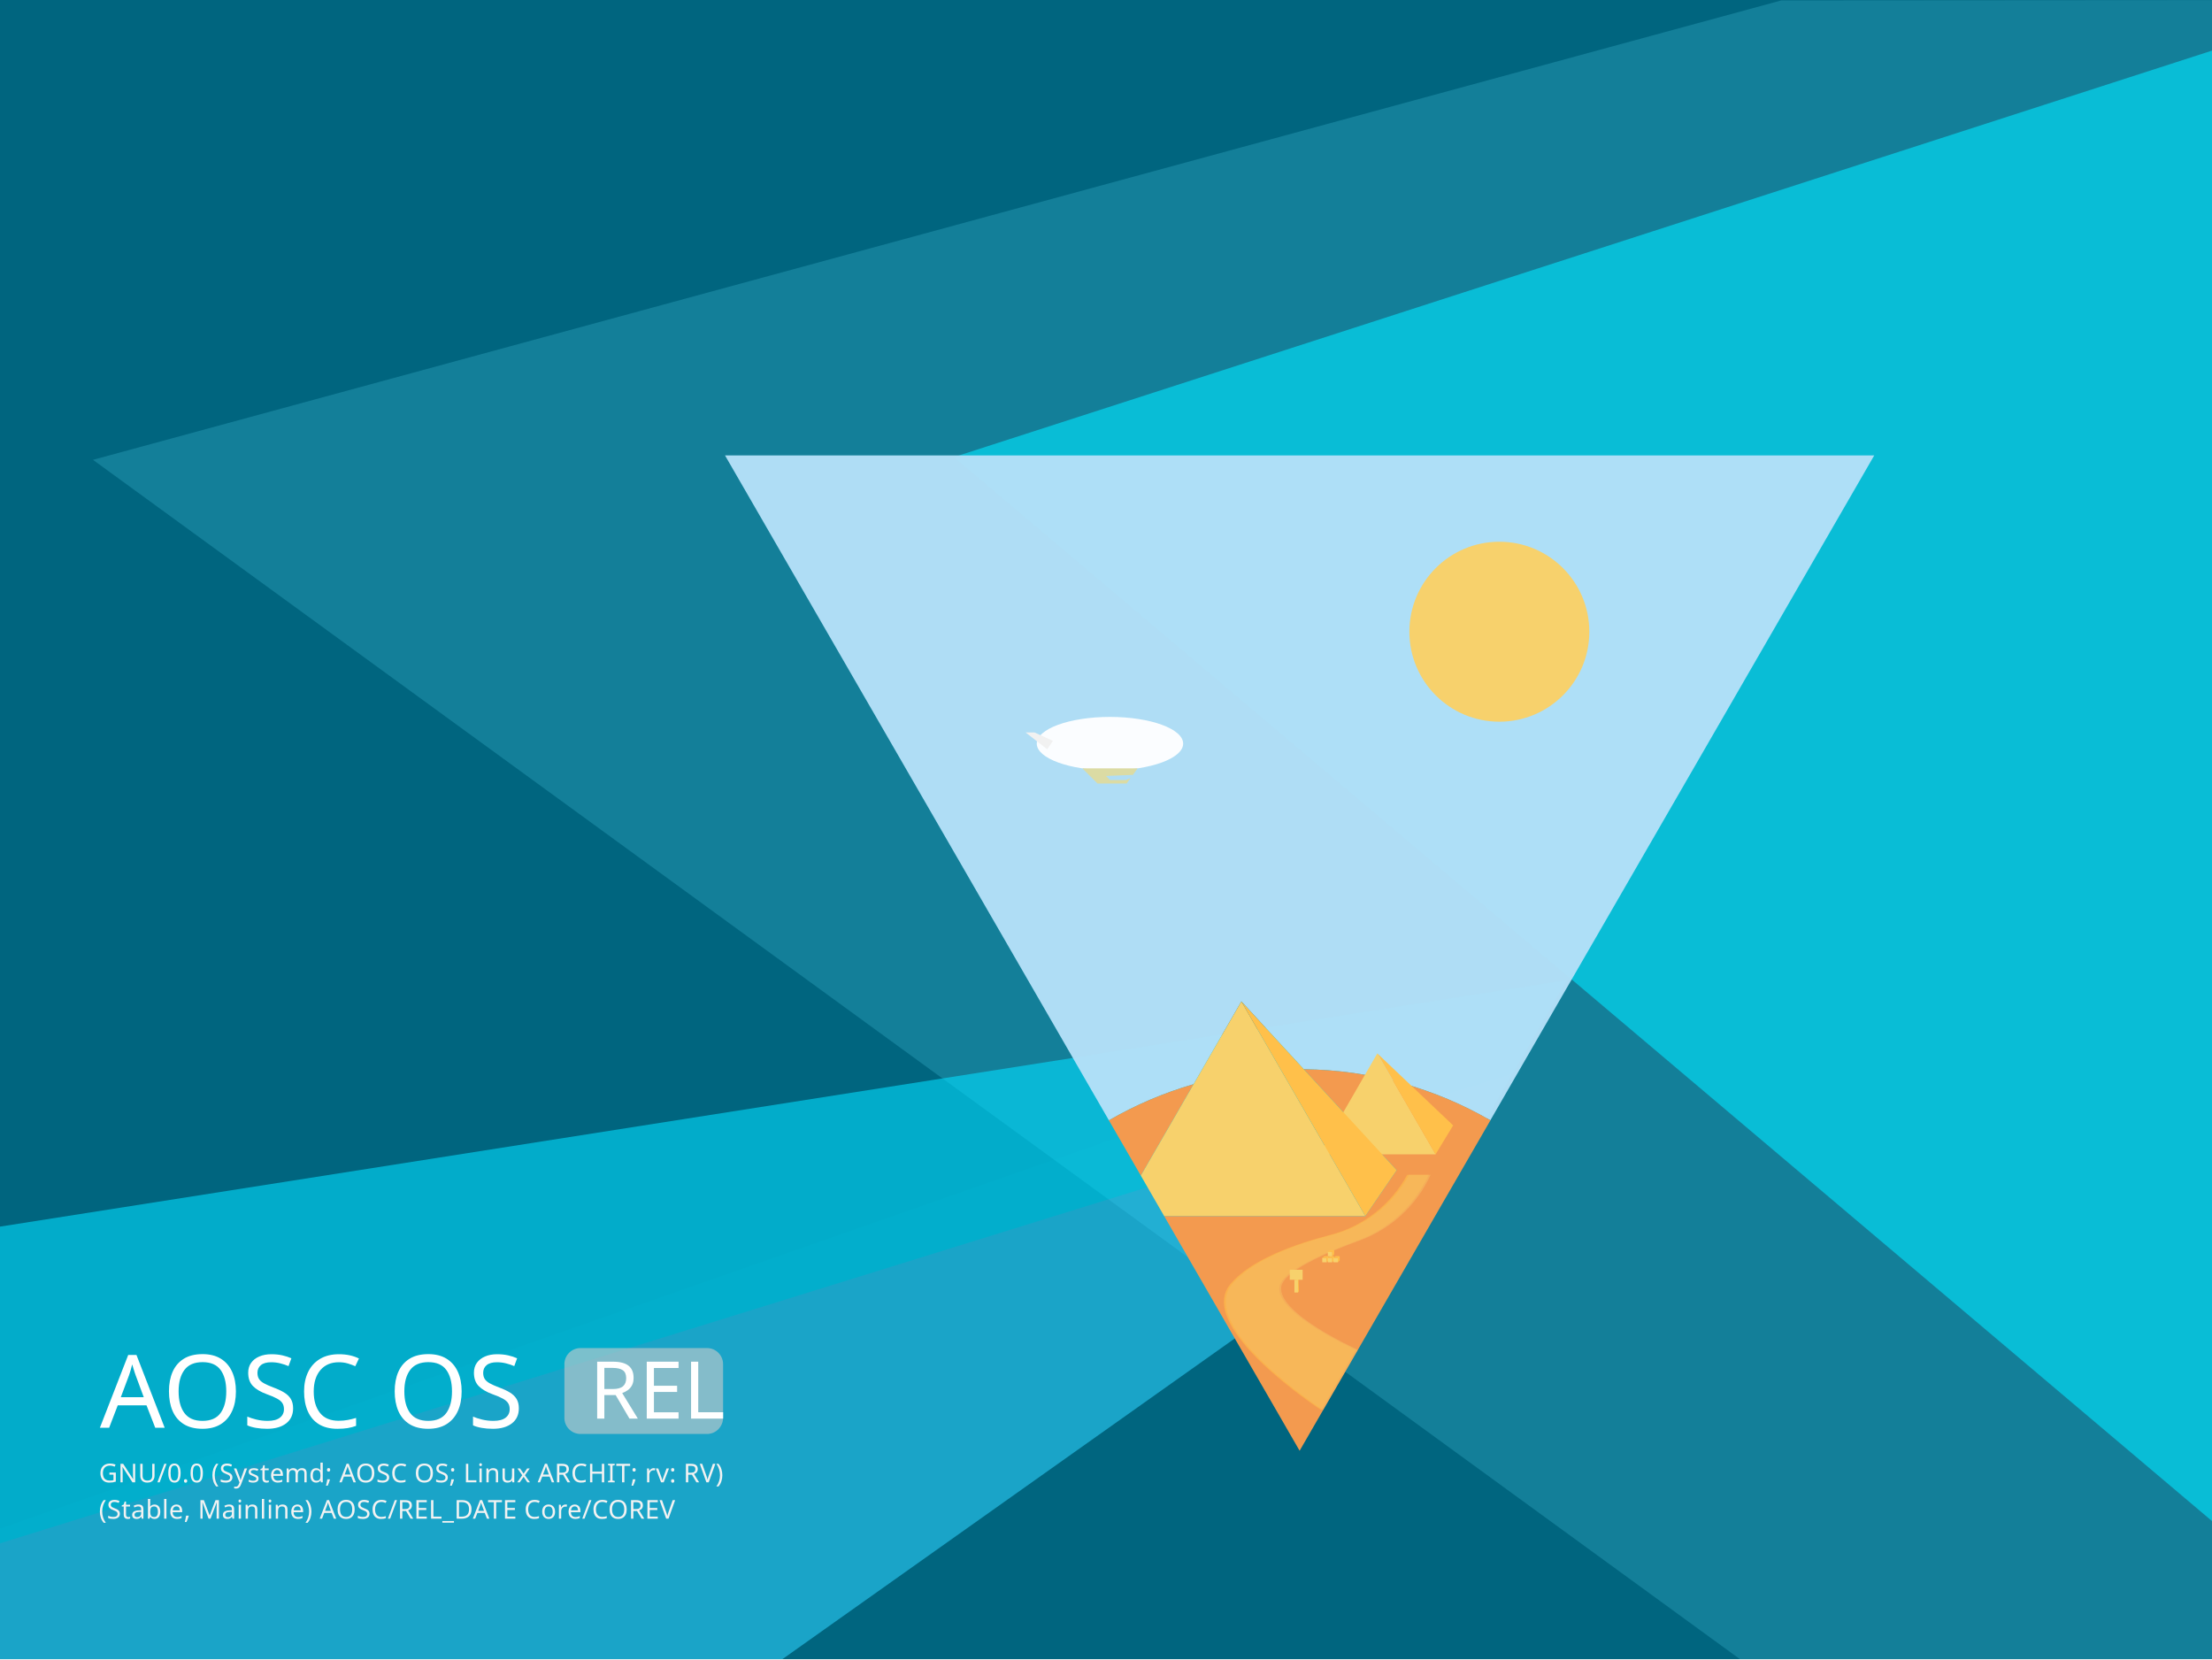
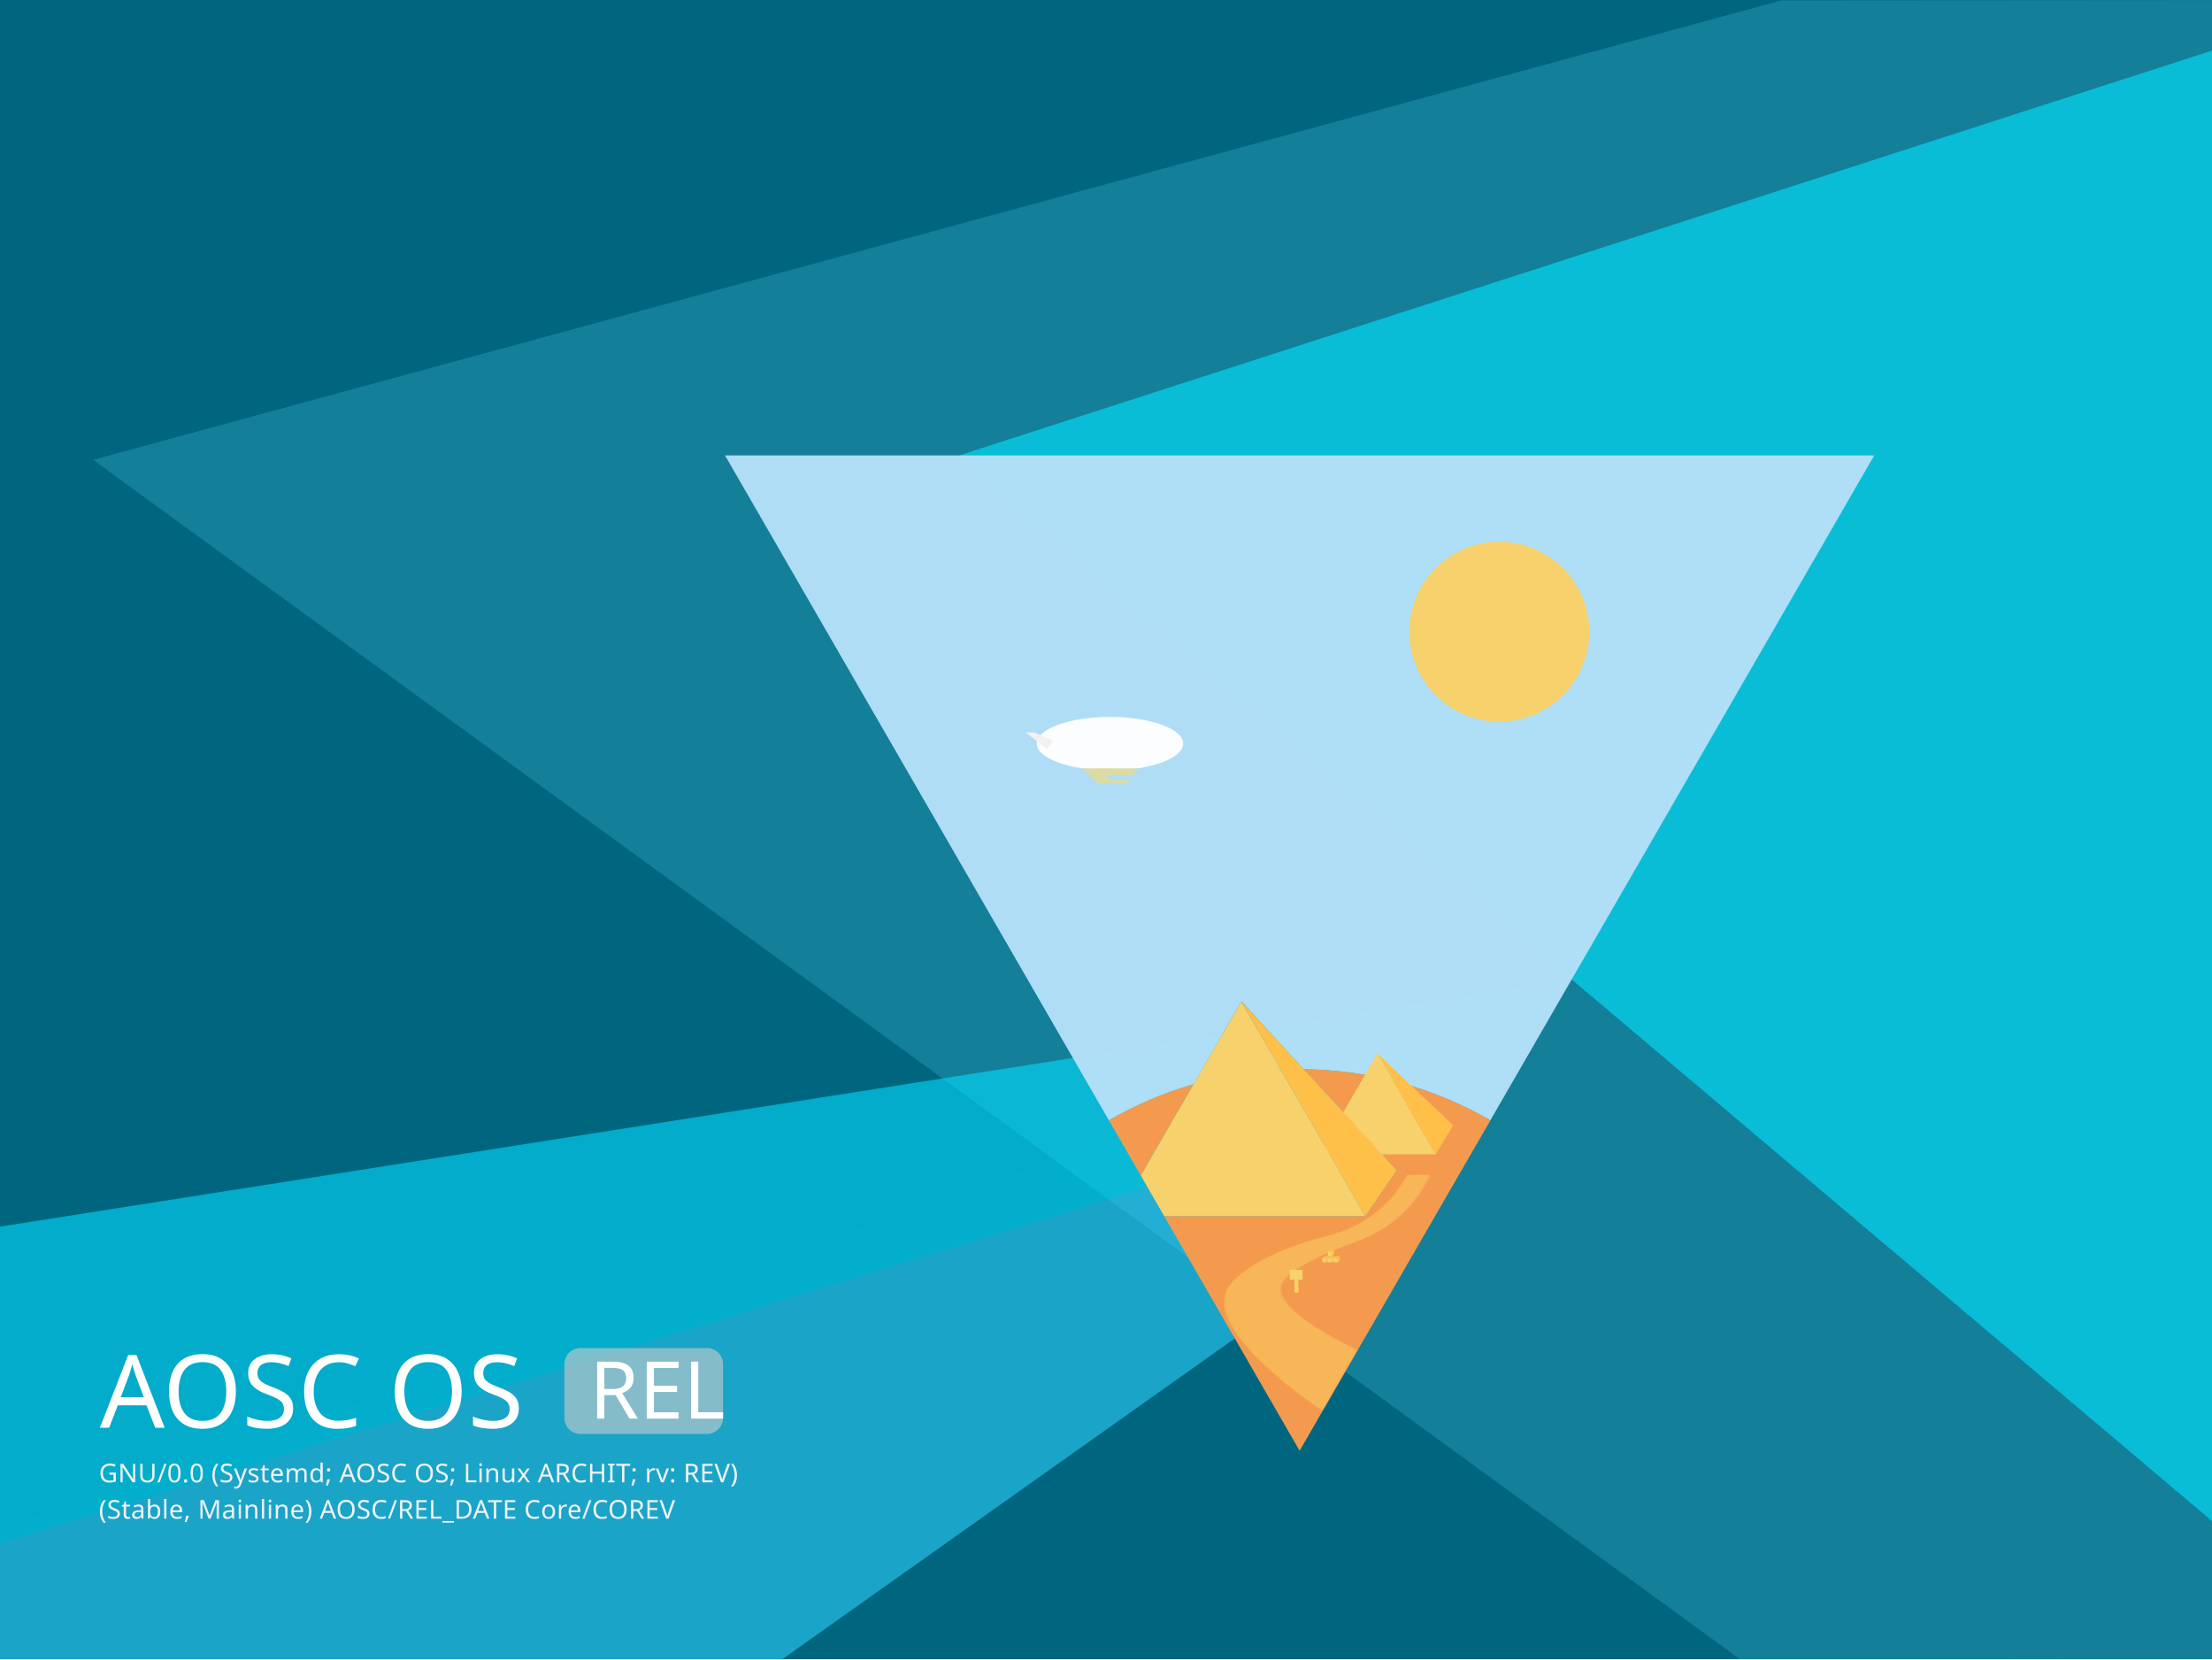
<svg xmlns="http://www.w3.org/2000/svg" xmlns:xlink="http://www.w3.org/1999/xlink" version="1.1" x="0px" y="0px" viewBox="0 0 3097.7 2323.3" xml:space="preserve" id="svg2" width="3097.7" height="2323.3">
  <defs id="defs198" />
  <style type="text/css" id="style4">
	.st0{clip-path:url(#SVGID_2_);}
	.st1{fill:#00657F;}
	.st2{opacity:0.2;fill:#60E6FF;enable-background:new    ;}
	.st3{opacity:0.6;}
	.st4{opacity:0.95;fill:#2ED3FF;enable-background:new    ;}
	.st5{opacity:0.97;fill:#03DFFF;enable-background:new    ;}
	.st6{opacity:0.6;fill:#01E6FF;enable-background:new    ;}
	.st7{opacity:0.95;fill:#B3E0F8;enable-background:new    ;}
	.st8{opacity:0.97;fill:#B3E0F8;enable-background:new    ;}
	.st9{fill:#F39A4F;}
	.st10{fill:#F7D16C;}
	.st11{fill:#FFC04A;}
	.st12{opacity:0.95;fill:#FFFFFF;enable-background:new    ;}
	.st13{fill:#DBDBA4;}
	.st14{fill:#F1F1F1;}
	.st15{opacity:0.6;fill:#F7D16C;enable-background:new    ;}
	.st16{fill:#FFFFFF;}
	.st17{font-family:'Noto Sans';}
	.st18{font-size:142.268px;}
	.st19{opacity:0.6;fill:#CCCCCC;enable-background:new    ;}
	.st20{font-size:111.615px;}
	.st21{fill:none;}
	.st22{fill:#F2F2F2;}
	.st23{font-size:36.357px;}
	.st24{letter-spacing:1;}
</style>
  <g id="g10" transform="translate(-5798.1,-5956.2)">
    <defs id="defs12">
      <rect height="2323.3" width="3097.7" y="5956.2" x="5798.1" id="SVGID_1_" />
    </defs>
    <clipPath id="SVGID_2_">
      <use height="100%" width="100%" y="0" x="0" id="use16" style="overflow:visible" xlink:href="#SVGID_1_" />
    </clipPath>
    <g clip-path="url(#SVGID_2_)" id="g18" class="st0">
      <rect style="fill:#00657f" id="rect20" height="2323.3" width="3839.6" class="st1" y="5956.2" x="5275.6" />
      <polygon style="opacity:0.2;fill:#60e6ff;enable-background:new" id="polygon22" points="8292.6,5956.8 5928.3,6600.1 8236.3,8280.7 9115.2,8279.5 9115.2,5956.2 " class="st2" />
      <g style="opacity:0.6" id="g24" class="st3">
        <polygon style="opacity:0.95;fill:#2ed3ff;enable-background:new" id="polygon26" points="5275.6,8279.5 7991.4,7329 7822.9,7620.9 6893.8,8279.5 " class="st4" />
        <polygon style="opacity:0.97;fill:#03dfff;enable-background:new" id="polygon28" points="5275.6,7756 5275.6,8279.5 7915.6,7460.2 7991.4,7329 " class="st5" />
      </g>
      <polygon style="opacity:0.6;fill:#01e6ff;enable-background:new" id="polygon30" points="9115.2,5956.2 9124.4,8279.5 7134.2,6596.2 " class="st6" />
    </g>
  </g>
  <g id="g32" transform="translate(-5798.1,-5956.2)">
    <g id="g34">
      <path style="opacity:0.95;fill:#b3e0f8;enable-background:new" id="path36" d="M 7618.1,7987.7 7817.7,7642 7618.1,7987.7 Z" class="st7" />
      <path style="opacity:0.97;fill:#b3e0f8;enable-background:new" id="path38" d="m 7536.5,7358.5 87.5,95 c 95.1,1 184.2,26.9 261.2,71.5 l 537.6,-931.1 -1609.4,0 537.6,931.1 c 37,-21.4 76.7,-38.5 118.6,-50.6 l 66.9,-115.9 z" class="st8" />
      <polygon style="fill:#f39a4f" id="polygon40" points="7351,7525 7395.7,7602.4 7395.7,7602.4 7351,7525 " class="st9" />
      <path style="fill:#f39a4f" id="path42" d="m 7885.3,7525 -67.6,117 67.6,-117 z" class="st9" />
      <polygon style="fill:#f39a4f" id="polygon44" points="7618.1,7987.7 7428.4,7659.1 7618.1,7987.7 " class="st9" />
      <g id="g46">
        <path style="fill:#f39a4f" id="path48" d="m 7624,7453.5 130.1,141.3 -44,64.3 -281.7,0 189.7,328.6 199.6,-345.7 67.6,-117 c -77,-44.6 -166.2,-70.5 -261.3,-71.5 z" class="st9" />
        <path style="fill:#f39a4f" id="path50" d="m 7351,7525 44.7,77.4 73.9,-128 c -41.9,12.1 -81.7,29.2 -118.6,50.6 z" class="st9" />
      </g>
      <polygon style="fill:#f7d16c" id="polygon52" points="7395.7,7602.4 7428.4,7659.1 7428.4,7659.1 7395.7,7602.4 " class="st10" />
      <g id="g54">
        <polygon style="fill:#f7d16c" id="polygon56" points="7645.3,7572.6 7726.9,7431.3 7808.5,7572.6 " class="st10" />
        <polygon style="fill:#ffc04a" id="polygon58" points="7808.5,7572.6 7726.9,7431.3 7833.1,7532.1 " class="st11" />
      </g>
      <g id="g60">
        <polygon style="fill:#f7d16c" id="polygon62" points="7710.1,7659.1 7591.7,7454.1 7536.5,7358.5 7469.6,7474.4 7395.7,7602.4 7428.4,7659.1 " class="st10" />
        <polygon style="fill:#ffc04a" id="polygon64" points="7624,7453.5 7536.5,7358.5 7591.7,7454.1 7710.1,7659.1 7754.1,7594.8 " class="st11" />
      </g>
    </g>
    <circle style="fill:#f7d16c" id="circle66" r="126" cy="6840.8" cx="7897.8" class="st10" />
    <g id="g68">
      <g id="g70">
        <ellipse style="opacity:0.95;fill:#ffffff;enable-background:new" id="ellipse72" ry="37.4" rx="102.5" cy="6997.5" cx="7352.5" class="st12" />
        <g id="g74">
          <path style="fill:#dbdba4" id="path76" d="m 7313.8,7032.1 21.3,21.3 40.7,0 15.5,-21.3 -77.5,0 z m 61.1,16.4 -22.3,0 -5.7,-5.7 37.8,-1.5 -3.2,4.4 -6.6,2.8 z" class="st13" />
        </g>
      </g>
      <polygon style="fill:#f1f1f1" id="polygon78" points="7234.3,6981.8 7246.7,6981.8 7272.6,6993.6 7264.7,7005.5 " class="st14" />
    </g>
    <g style="opacity:0.6" id="g80" class="st3">
      <path style="fill:#ffc04a" id="path82" d="m 7648.4,7930.7 c 0,0 -178.5,-116 -126.9,-176.9 28.7,-33.9 90.3,-55.7 139.3,-68.3 46.1,-11.9 85.2,-42.3 107.9,-84.1 l 0,0 30.2,0 0,0 c -19.6,42.7 -55.5,75.8 -99.6,92 -48.9,17.8 -106.9,43.4 -109.6,65.1 -4.6,37.8 107.4,87.8 107.4,87.8 l -48.7,84.4 z" class="st11" />
      <path style="opacity:0.6;fill:#f7d16c;enable-background:new" id="path84" d="m 7651,7930.7 c 0,0 -178.5,-116 -126.9,-176.9 28.7,-33.9 90.3,-55.7 139.3,-68.3 46.1,-11.9 85.2,-42.3 107.9,-84.1 l 0,0 30.2,0 0,0 c -19.6,42.7 -55.4,75.8 -99.6,92 -48.9,17.8 -106.9,43.4 -109.6,65.1 -4.6,37.8 107.4,87.8 107.4,87.8 l -48.7,84.4 z" class="st15" />
    </g>
    <g id="g86">
      <polygon style="fill:#ffc04a" id="polygon88" points="7617.1,7764.5 7616.5,7744.3 7613.3,7747.5 7615.8,7766.1 " class="st11" />
      <g id="g90">
        <rect style="fill:#f7d16c" id="rect92" height="14" width="18" class="st10" y="7734.3" x="7604.3" />
        <rect style="fill:#f7d16c" id="rect94" height="17.8" width="5" class="st10" y="7748.3" x="7610.8" />
      </g>
    </g>
    <g id="g96">
      <g id="g98">
        <rect style="fill:#f7d16c" id="rect100" height="6.2" width="6.2" class="st10" y="7717.6" x="7649.8" />
        <polygon style="fill:#ffc04a" id="polygon102" points="7656,7717.6 7649.8,7717.6 7652.9,7715.2 7658.5,7715.2 7658.5,7721.3 7656,7723.8 " class="st11" />
      </g>
      <g id="g104">
        <rect style="fill:#f7d16c" id="rect106" height="6.2" width="6.2" class="st10" y="7717.6" x="7657.6" />
        <polygon style="fill:#ffc04a" id="polygon108" points="7663.8,7717.6 7657.6,7717.6 7660.7,7715.2 7666.4,7715.2 7666.4,7721.3 7663.8,7723.8 " class="st11" />
      </g>
      <g id="g110">
        <rect style="fill:#f7d16c" id="rect112" height="6.2" width="6.2" class="st10" y="7717.6" x="7665.5" />
        <polygon style="fill:#ffc04a" id="polygon114" points="7671.6,7717.6 7665.5,7717.6 7668.5,7715.2 7674.2,7715.2 7674.2,7721.3 7671.6,7723.8 " class="st11" />
      </g>
      <g id="g116">
        <rect style="fill:#f7d16c" id="rect118" height="6.2" width="6.2" class="st10" y="7709.1" x="7657.6" />
        <polygon style="fill:#ffc04a" id="polygon120" points="7663.8,7709.1 7657.6,7709.1 7660.7,7706.7 7666.4,7706.7 7666.4,7712.7 7663.8,7715.2 " class="st11" />
      </g>
    </g>
  </g>
  <g id="g122" transform="translate(-5798.1,-5956.2)">
    <text style="font-size:142.268px;font-family:'Noto Sans';fill:#ffffff" id="text124" class="st16 st17 st18" transform="translate(5937.973,7955.533)">AOSC OS</text>
    <path style="opacity:0.6;fill:#cccccc;enable-background:new" id="path126" d="m 6788.2,7964.2 -177.2,0 c -12.4,0 -22.5,-10.1 -22.5,-22.4 l 0,-75.4 c 0,-12.4 10.1,-22.5 22.5,-22.5 l 177.2,0 c 12.4,0 22.5,10.1 22.5,22.5 l 0,75.4 c -0.2,12.4 -10.2,22.4 -22.5,22.4 z" class="st19" />
    <text style="font-size:111.615px;font-family:'Noto Sans';fill:#ffffff" id="text128" class="st16 st17 st20" transform="translate(6623.565,7942.662)">REL</text>
  </g>
  <text style="font-weight:400;font-size:37.543px;line-height:140%;font-family:'Noto Sans';-inkscape-font-specification:'Noto Sans, Normal';text-align:start;letter-spacing:0;word-spacing:0;fill:#f2f2f2;fill-opacity:1" x="138.378" y="2076.325" id="text3421" font-weight="400" font-size="37.55" letter-spacing="0" word-spacing="0" transform="scale(1.000285,0.999715)">
-     <tspan id="tspan4495" style="font-style:normal;font-variant:normal;font-weight:normal;font-stretch:normal;font-size:36.35px;line-height:140%;font-family:'Noto Sans';-inkscape-font-specification:'Noto Sans, Normal';text-align:start;letter-spacing:0.321;writing-mode:lr-tb;text-anchor:start" x="138.378" y="2076.325">GNU/0.0 (Systemd; AOSC OS; Linux ARCHIT; rv: RV)</tspan>
+     <tspan id="tspan4495" style="font-style:normal;font-variant:normal;font-weight:normal;font-stretch:normal;font-size:36.35px;line-height:140%;font-family:'Noto Sans';-inkscape-font-specification:'Noto Sans, Normal';text-align:start;letter-spacing:0.321;writing-mode:lr-tb;text-anchor:start" x="138.378" y="2076.325">GNU/0.0 (Systemd; AOSC OS; Linux ARCHIT; rv: REV)</tspan>
    <tspan id="tspan4497" style="font-style:normal;font-variant:normal;font-weight:normal;font-stretch:normal;font-size:36.35px;line-height:140%;font-family:'Noto Sans';-inkscape-font-specification:'Noto Sans, Normal';text-align:start;letter-spacing:0.321;writing-mode:lr-tb;text-anchor:start" x="138.378" y="2127.215">(Stable, Mainline) AOSC/REL_DATE Core/COREV</tspan>
  </text>
</svg>
